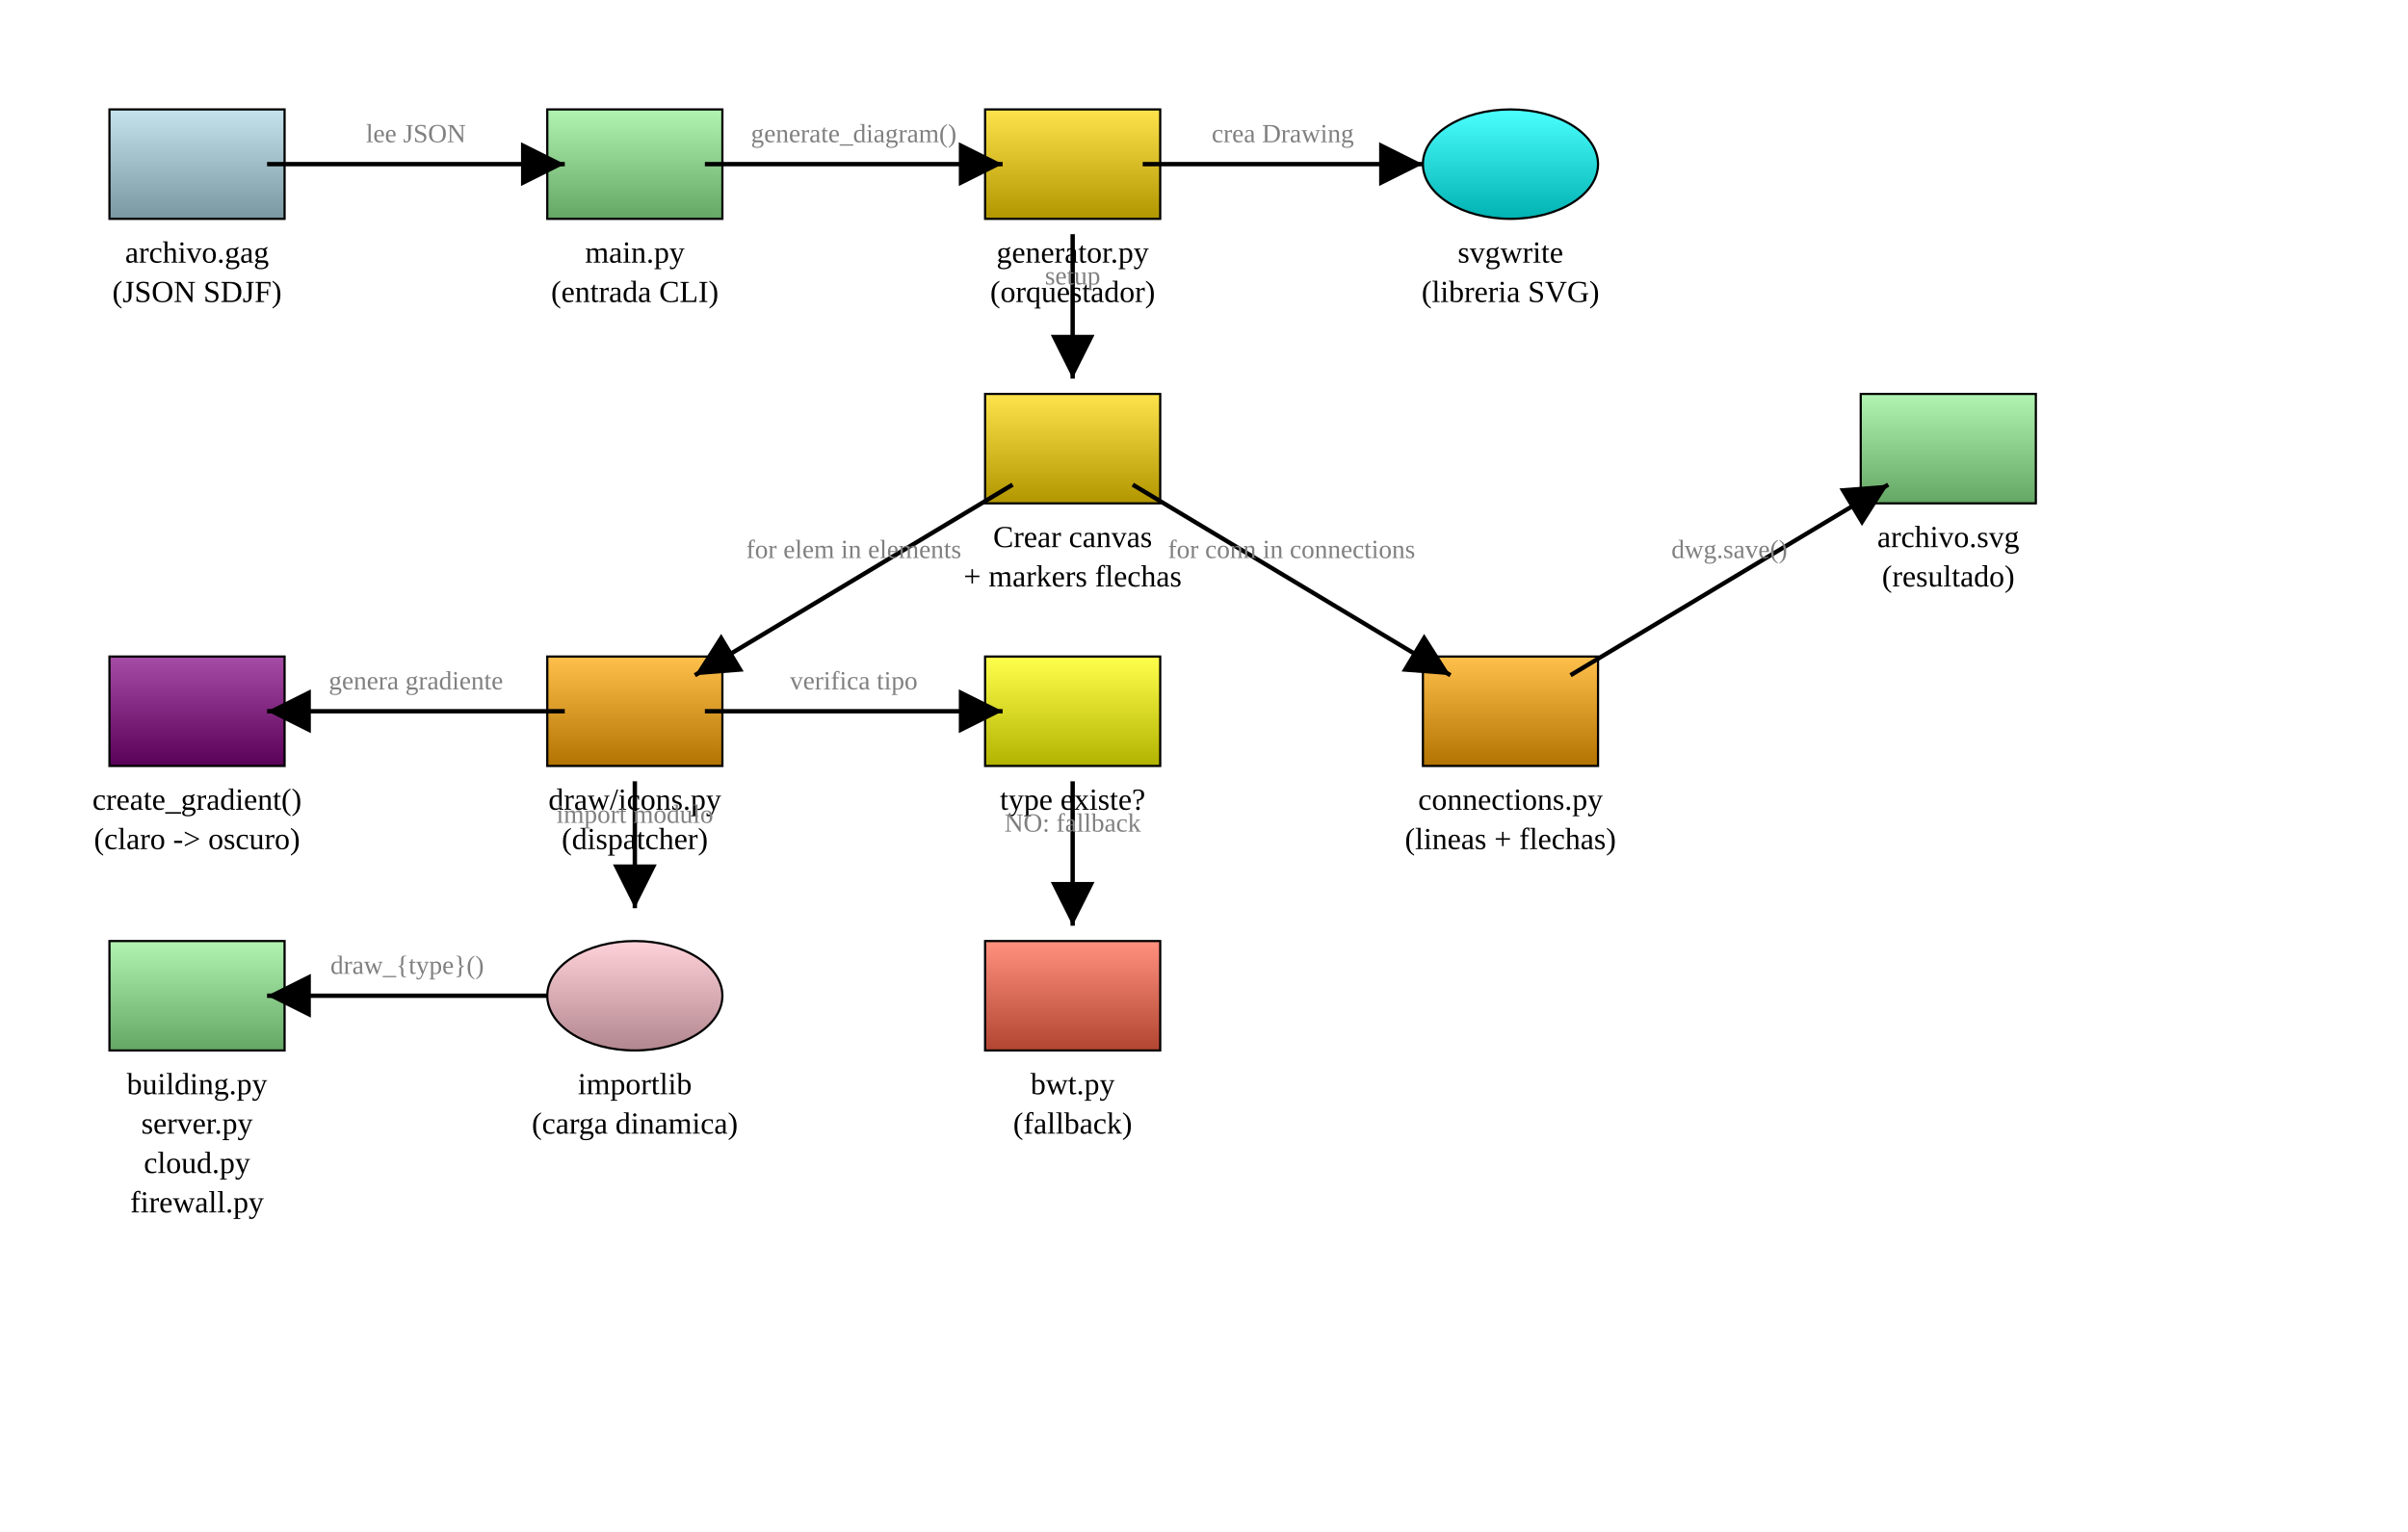
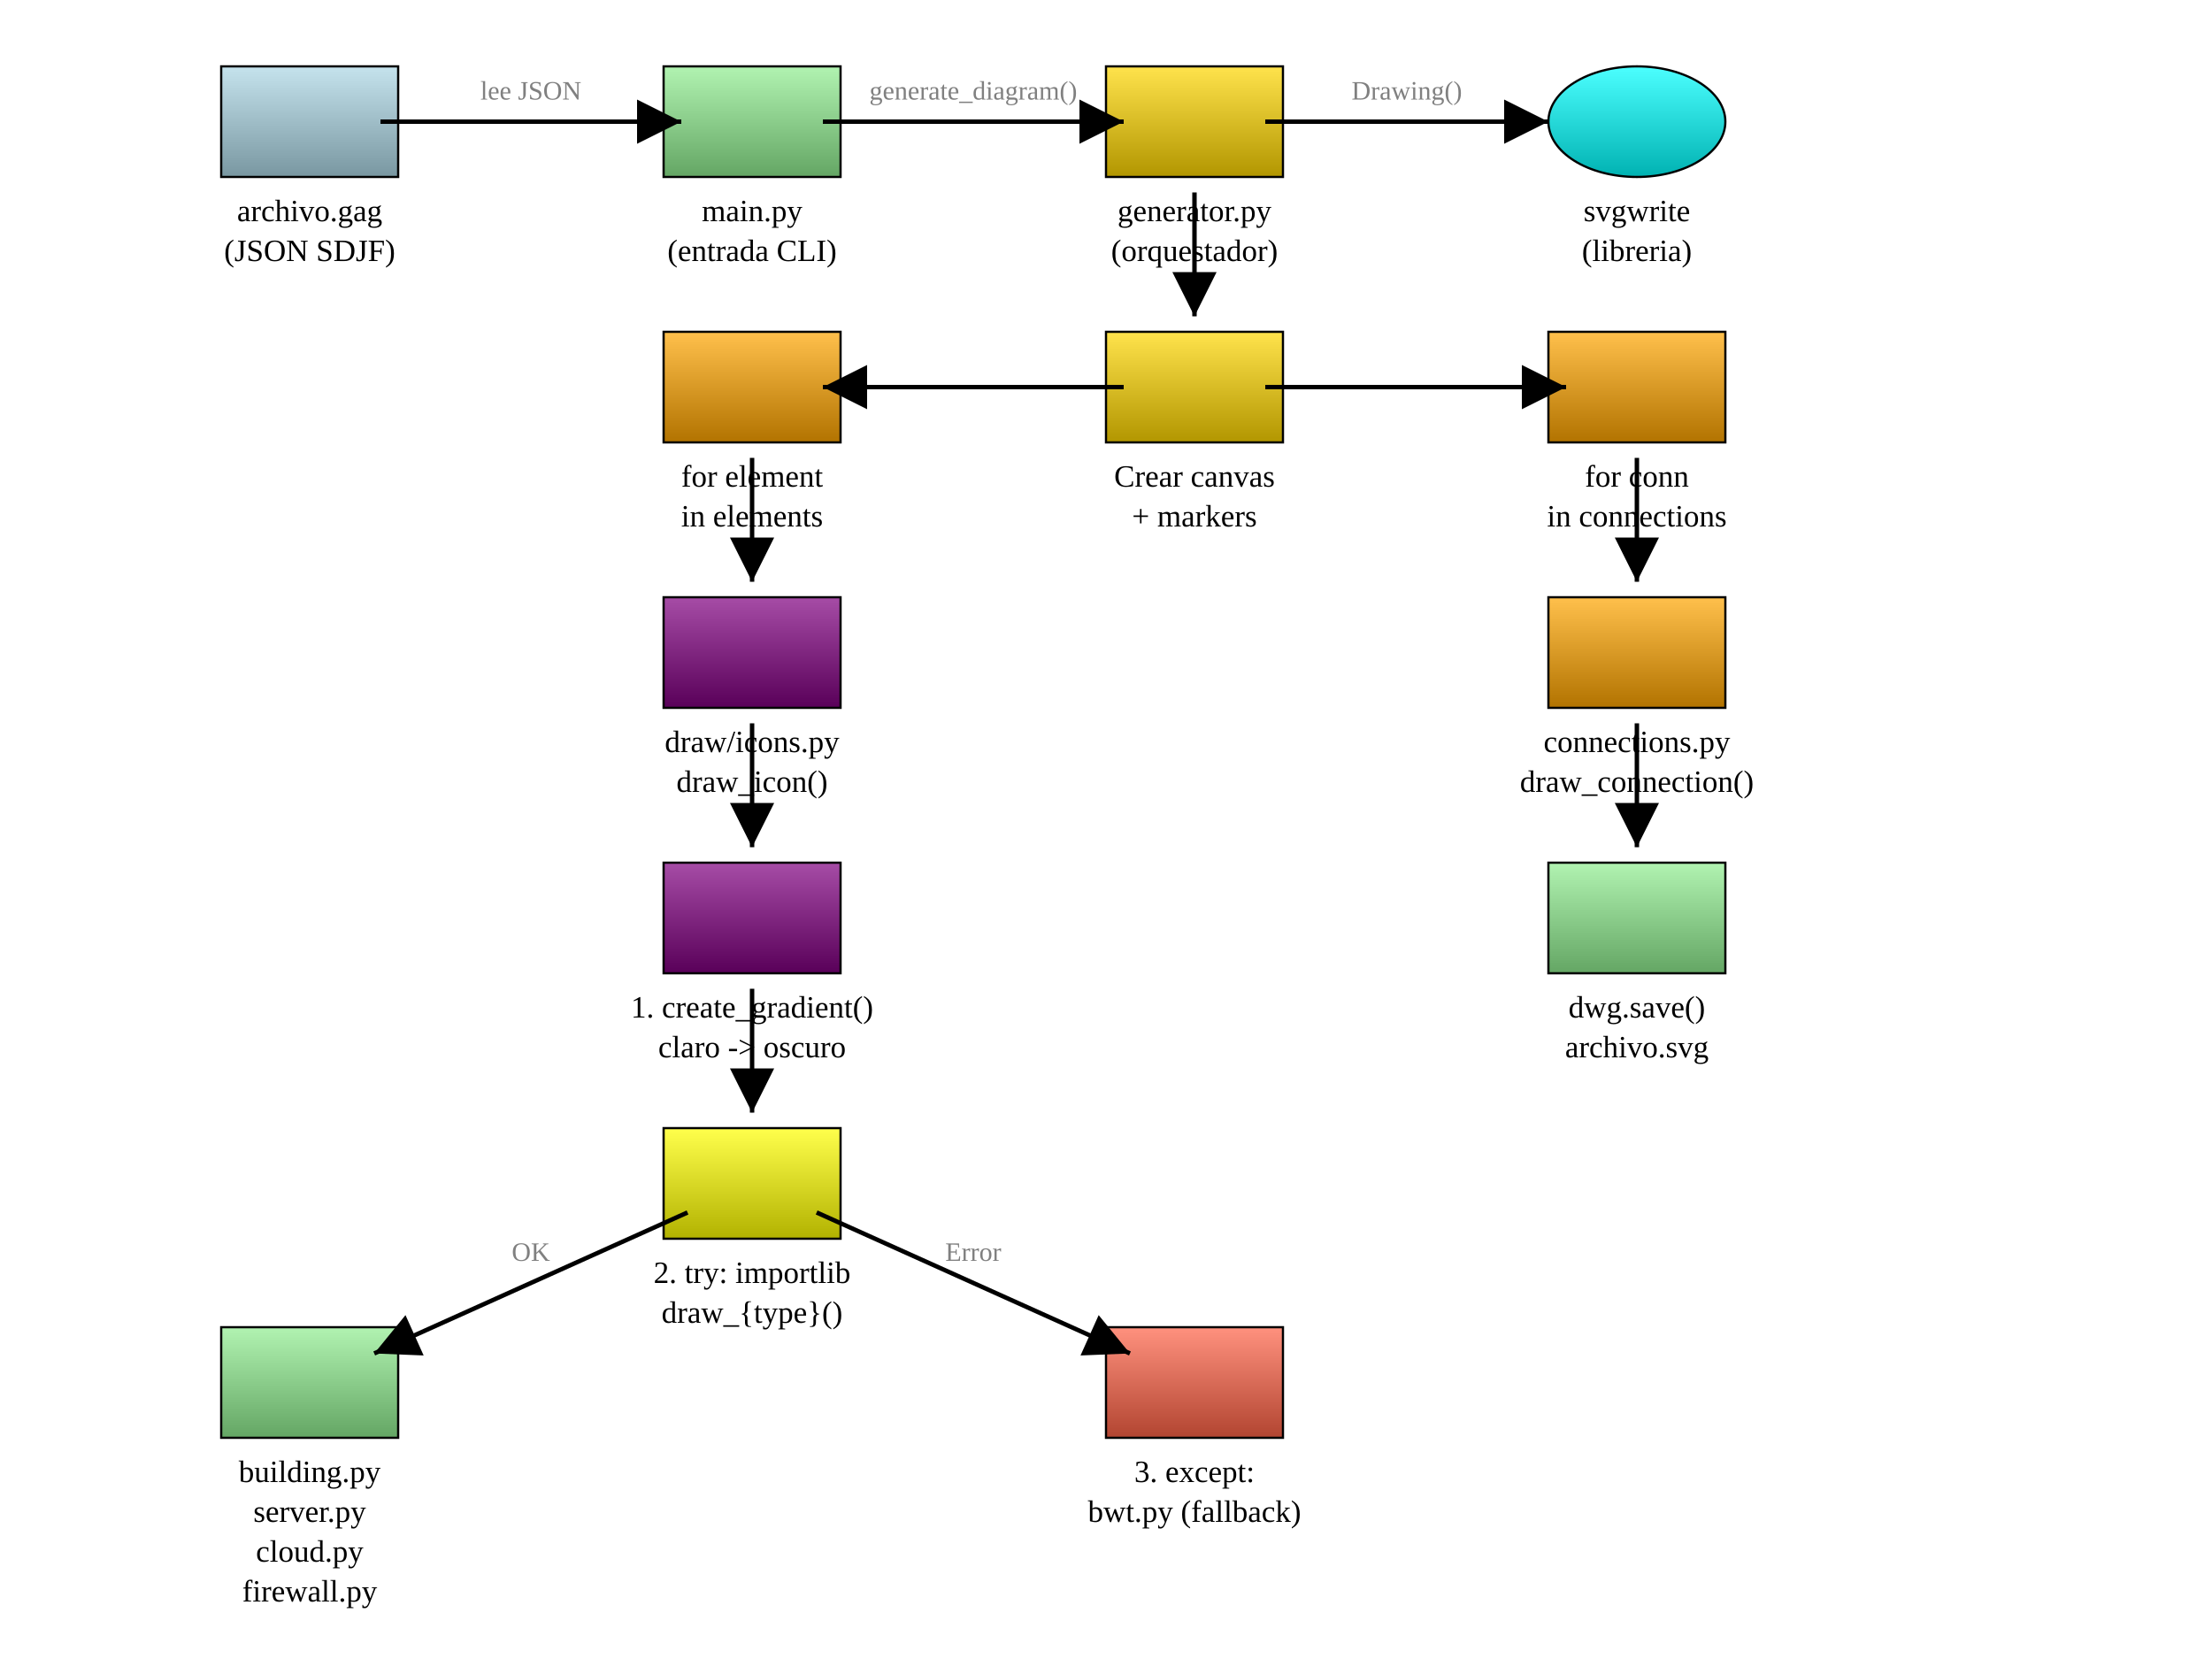
- <svg xmlns="http://www.w3.org/2000/svg" baseProfile="full" height="700" version="1.1" viewBox="0,0,1100,700" width="1100">
+ <svg xmlns="http://www.w3.org/2000/svg" baseProfile="full" height="750" version="1.1" viewBox="0,0,1000,750" width="1000">
  <defs>
    <marker id="arrow-end" markerHeight="10" markerWidth="10" orient="auto" refX="10" refY="5">
      <path d="M 0 0 L 10 5 L 0 10 z" fill="black" />
    </marker>
    <marker id="arrow-start" markerHeight="10" markerWidth="10" orient="auto" refX="0" refY="5">
      <path d="M 10 0 L 0 5 L 10 10 z" fill="black" />
    </marker>
    <linearGradient id="gradient-input" x1="0%" x2="0%" y1="0%" y2="100%">
      <stop offset="0%" stop-color="#c5e3ed" />
      <stop offset="100%" stop-color="#7997a1" />
    </linearGradient>
    <linearGradient id="gradient-main" x1="0%" x2="0%" y1="0%" y2="100%">
      <stop offset="0%" stop-color="#b1f3b1" />
      <stop offset="100%" stop-color="#64a664" />
    </linearGradient>
    <linearGradient id="gradient-generator" x1="0%" x2="0%" y1="0%" y2="100%">
      <stop offset="0%" stop-color="#ffe34c" />
      <stop offset="100%" stop-color="#b29600" />
    </linearGradient>
    <linearGradient id="gradient-svgwrite" x1="0%" x2="0%" y1="0%" y2="100%">
      <stop offset="0%" stop-color="#4cffff" />
      <stop offset="100%" stop-color="#00b2b2" />
    </linearGradient>
    <linearGradient id="gradient-canvas" x1="0%" x2="0%" y1="0%" y2="100%">
      <stop offset="0%" stop-color="#ffe34c" />
      <stop offset="100%" stop-color="#b29600" />
    </linearGradient>
-     <linearGradient id="gradient-icons" x1="0%" x2="0%" y1="0%" y2="100%">
+     <linearGradient id="gradient-loop_elem" x1="0%" x2="0%" y1="0%" y2="100%">
      <stop offset="0%" stop-color="#ffc04c" />
      <stop offset="100%" stop-color="#b27300" />
+     </linearGradient>
+     <linearGradient id="gradient-loop_conn" x1="0%" x2="0%" y1="0%" y2="100%">
+       <stop offset="0%" stop-color="#ffc04c" />
+       <stop offset="100%" stop-color="#b27300" />
+     </linearGradient>
+     <linearGradient id="gradient-icons" x1="0%" x2="0%" y1="0%" y2="100%">
+       <stop offset="0%" stop-color="#a64ca6" />
+       <stop offset="100%" stop-color="#590059" />
    </linearGradient>
    <linearGradient id="gradient-gradient" x1="0%" x2="0%" y1="0%" y2="100%">
      <stop offset="0%" stop-color="#a64ca6" />
      <stop offset="100%" stop-color="#590059" />
    </linearGradient>
-     <linearGradient id="gradient-dynamic" x1="0%" x2="0%" y1="0%" y2="100%">
-       <stop offset="0%" stop-color="#ffd2da" />
-       <stop offset="100%" stop-color="#b2868e" />
+     <linearGradient id="gradient-try_import" x1="0%" x2="0%" y1="0%" y2="100%">
+       <stop offset="0%" stop-color="#ffff4c" />
+       <stop offset="100%" stop-color="#b2b200" />
    </linearGradient>
    <linearGradient id="gradient-modules" x1="0%" x2="0%" y1="0%" y2="100%">
      <stop offset="0%" stop-color="#b1f3b1" />
      <stop offset="100%" stop-color="#64a664" />
    </linearGradient>
    <linearGradient id="gradient-bwt" x1="0%" x2="0%" y1="0%" y2="100%">
      <stop offset="0%" stop-color="#ff917e" />
      <stop offset="100%" stop-color="#b24531" />
    </linearGradient>
    <linearGradient id="gradient-connections" x1="0%" x2="0%" y1="0%" y2="100%">
      <stop offset="0%" stop-color="#ffc04c" />
      <stop offset="100%" stop-color="#b27300" />
    </linearGradient>
    <linearGradient id="gradient-output" x1="0%" x2="0%" y1="0%" y2="100%">
      <stop offset="0%" stop-color="#b1f3b1" />
      <stop offset="100%" stop-color="#64a664" />
    </linearGradient>
-     <linearGradient id="gradient-decision" x1="0%" x2="0%" y1="0%" y2="100%">
-       <stop offset="0%" stop-color="#ffff4c" />
-       <stop offset="100%" stop-color="#b2b200" />
-     </linearGradient>
  </defs>
-   <rect fill="url(#gradient-input)" height="50" stroke="black" width="80" x="50" y="50" />
-   <text fill="black" font-size="14px" text-anchor="middle" x="90" y="120">archivo.gag</text>
-   <text fill="black" font-size="14px" text-anchor="middle" x="90" y="138">(JSON SDJF)</text>
-   <rect fill="url(#gradient-main)" height="50" stroke="black" width="80" x="250" y="50" />
-   <text fill="black" font-size="14px" text-anchor="middle" x="290" y="120">main.py</text>
-   <text fill="black" font-size="14px" text-anchor="middle" x="290" y="138">(entrada CLI)</text>
-   <rect fill="url(#gradient-generator)" height="50" stroke="black" width="80" x="450" y="50" />
-   <text fill="black" font-size="14px" text-anchor="middle" x="490" y="120">generator.py</text>
-   <text fill="black" font-size="14px" text-anchor="middle" x="490" y="138">(orquestador)</text>
-   <ellipse cx="690.0" cy="75.0" fill="url(#gradient-svgwrite)" rx="40.0" ry="25.0" stroke="black" />
-   <text fill="black" font-size="14px" text-anchor="middle" x="690" y="120">svgwrite</text>
-   <text fill="black" font-size="14px" text-anchor="middle" x="690" y="138">(libreria SVG)</text>
-   <rect fill="url(#gradient-canvas)" height="50" stroke="black" width="80" x="450" y="180" />
-   <text fill="black" font-size="14px" text-anchor="middle" x="490" y="250">Crear canvas</text>
-   <text fill="black" font-size="14px" text-anchor="middle" x="490" y="268">+ markers flechas</text>
-   <rect fill="url(#gradient-icons)" height="50" stroke="black" width="80" x="250" y="300" />
-   <text fill="black" font-size="14px" text-anchor="middle" x="290" y="370">draw/icons.py</text>
-   <text fill="black" font-size="14px" text-anchor="middle" x="290" y="388">(dispatcher)</text>
-   <rect fill="url(#gradient-gradient)" height="50" stroke="black" width="80" x="50" y="300" />
-   <text fill="black" font-size="14px" text-anchor="middle" x="90" y="370">create_gradient()</text>
-   <text fill="black" font-size="14px" text-anchor="middle" x="90" y="388">(claro -&gt; oscuro)</text>
-   <ellipse cx="290.0" cy="455.0" fill="url(#gradient-dynamic)" rx="40.0" ry="25.0" stroke="black" />
-   <text fill="black" font-size="14px" text-anchor="middle" x="290" y="500">importlib</text>
-   <text fill="black" font-size="14px" text-anchor="middle" x="290" y="518">(carga dinamica)</text>
-   <rect fill="url(#gradient-modules)" height="50" stroke="black" width="80" x="50" y="430" />
-   <text fill="black" font-size="14px" text-anchor="middle" x="90" y="500">building.py</text>
-   <text fill="black" font-size="14px" text-anchor="middle" x="90" y="518">server.py</text>
-   <text fill="black" font-size="14px" text-anchor="middle" x="90" y="536">cloud.py</text>
-   <text fill="black" font-size="14px" text-anchor="middle" x="90" y="554">firewall.py</text>
-   <rect fill="url(#gradient-bwt)" height="50" stroke="black" width="80" x="450" y="430" />
-   <text fill="black" font-size="14px" text-anchor="middle" x="490" y="500">bwt.py</text>
-   <text fill="black" font-size="14px" text-anchor="middle" x="490" y="518">(fallback)</text>
-   <rect fill="url(#gradient-connections)" height="50" stroke="black" width="80" x="650" y="300" />
-   <text fill="black" font-size="14px" text-anchor="middle" x="690" y="370">connections.py</text>
-   <text fill="black" font-size="14px" text-anchor="middle" x="690" y="388">(lineas + flechas)</text>
-   <rect fill="url(#gradient-output)" height="50" stroke="black" width="80" x="850" y="180" />
-   <text fill="black" font-size="14px" text-anchor="middle" x="890" y="250">archivo.svg</text>
-   <text fill="black" font-size="14px" text-anchor="middle" x="890" y="268">(resultado)</text>
-   <rect fill="url(#gradient-decision)" height="50" stroke="black" width="80" x="450" y="300" />
-   <text fill="black" font-size="14px" text-anchor="middle" x="490" y="370">type existe?</text>
-   <line marker-end="url(#arrow-end)" stroke="black" stroke-width="2" x1="122.0" x2="258.0" y1="75.0" y2="75.0" />
-   <text fill="gray" font-size="12px" text-anchor="middle" x="190.0" y="65.0">lee JSON</text>
-   <line marker-end="url(#arrow-end)" stroke="black" stroke-width="2" x1="322.0" x2="458.0" y1="75.0" y2="75.0" />
-   <text fill="gray" font-size="12px" text-anchor="middle" x="390.0" y="65.0">generate_diagram()</text>
-   <line marker-end="url(#arrow-end)" stroke="black" stroke-width="2" x1="522.0" x2="650.0" y1="75.0" y2="75.0" />
-   <text fill="gray" font-size="12px" text-anchor="middle" x="586.0" y="65.0">crea Drawing</text>
-   <line marker-end="url(#arrow-end)" stroke="black" stroke-width="2" x1="490.0" x2="490.0" y1="107.0" y2="173.0" />
-   <text fill="gray" font-size="12px" text-anchor="middle" x="490.0" y="130.0">setup</text>
-   <line marker-end="url(#arrow-end)" stroke="black" stroke-width="2" x1="462.56" x2="317.44" y1="221.464" y2="308.536" />
-   <text fill="gray" font-size="12px" text-anchor="middle" x="390.0" y="255.0">for elem in elements</text>
-   <line marker-end="url(#arrow-end)" stroke="black" stroke-width="2" x1="258.0" x2="122.0" y1="325.0" y2="325.0" />
-   <text fill="gray" font-size="12px" text-anchor="middle" x="190.0" y="315.0">genera gradiente</text>
-   <line marker-end="url(#arrow-end)" stroke="black" stroke-width="2" x1="290.0" x2="290.0" y1="357.0" y2="415.0" />
-   <text fill="gray" font-size="12px" text-anchor="middle" x="290.0" y="376.0">import modulo</text>
-   <line marker-end="url(#arrow-end)" stroke="black" stroke-width="2" x1="250.0" x2="122.0" y1="455.0" y2="455.0" />
-   <text fill="gray" font-size="12px" text-anchor="middle" x="186.0" y="445.0">draw_{type}()</text>
-   <line marker-end="url(#arrow-end)" stroke="black" stroke-width="2" x1="322.0" x2="458.0" y1="325.0" y2="325.0" />
-   <text fill="gray" font-size="12px" text-anchor="middle" x="390.0" y="315.0">verifica tipo</text>
-   <line marker-end="url(#arrow-end)" stroke="black" stroke-width="2" x1="490.0" x2="490.0" y1="357.0" y2="423.0" />
-   <text fill="gray" font-size="12px" text-anchor="middle" x="490.0" y="380.0">NO: fallback</text>
-   <line marker-end="url(#arrow-end)" stroke="black" stroke-width="2" x1="517.44" x2="662.56" y1="221.464" y2="308.536" />
-   <text fill="gray" font-size="12px" text-anchor="middle" x="590.0" y="255.0">for conn in connections</text>
-   <line marker-end="url(#arrow-end)" stroke="black" stroke-width="2" x1="717.44" x2="862.56" y1="308.536" y2="221.464" />
-   <text fill="gray" font-size="12px" text-anchor="middle" x="790.0" y="255.0">dwg.save()</text>
+   <rect fill="url(#gradient-input)" height="50" stroke="black" width="80" x="100" y="30" />
+   <text fill="black" font-size="14px" text-anchor="middle" x="140" y="100">archivo.gag</text>
+   <text fill="black" font-size="14px" text-anchor="middle" x="140" y="118">(JSON SDJF)</text>
+   <rect fill="url(#gradient-main)" height="50" stroke="black" width="80" x="300" y="30" />
+   <text fill="black" font-size="14px" text-anchor="middle" x="340" y="100">main.py</text>
+   <text fill="black" font-size="14px" text-anchor="middle" x="340" y="118">(entrada CLI)</text>
+   <rect fill="url(#gradient-generator)" height="50" stroke="black" width="80" x="500" y="30" />
+   <text fill="black" font-size="14px" text-anchor="middle" x="540" y="100">generator.py</text>
+   <text fill="black" font-size="14px" text-anchor="middle" x="540" y="118">(orquestador)</text>
+   <ellipse cx="740.0" cy="55.0" fill="url(#gradient-svgwrite)" rx="40.0" ry="25.0" stroke="black" />
+   <text fill="black" font-size="14px" text-anchor="middle" x="740" y="100">svgwrite</text>
+   <text fill="black" font-size="14px" text-anchor="middle" x="740" y="118">(libreria)</text>
+   <rect fill="url(#gradient-canvas)" height="50" stroke="black" width="80" x="500" y="150" />
+   <text fill="black" font-size="14px" text-anchor="middle" x="540" y="220">Crear canvas</text>
+   <text fill="black" font-size="14px" text-anchor="middle" x="540" y="238">+ markers</text>
+   <rect fill="url(#gradient-loop_elem)" height="50" stroke="black" width="80" x="300" y="150" />
+   <text fill="black" font-size="14px" text-anchor="middle" x="340" y="220">for element</text>
+   <text fill="black" font-size="14px" text-anchor="middle" x="340" y="238">in elements</text>
+   <rect fill="url(#gradient-loop_conn)" height="50" stroke="black" width="80" x="700" y="150" />
+   <text fill="black" font-size="14px" text-anchor="middle" x="740" y="220">for conn</text>
+   <text fill="black" font-size="14px" text-anchor="middle" x="740" y="238">in connections</text>
+   <rect fill="url(#gradient-icons)" height="50" stroke="black" width="80" x="300" y="270" />
+   <text fill="black" font-size="14px" text-anchor="middle" x="340" y="340">draw/icons.py</text>
+   <text fill="black" font-size="14px" text-anchor="middle" x="340" y="358">draw_icon()</text>
+   <rect fill="url(#gradient-gradient)" height="50" stroke="black" width="80" x="300" y="390" />
+   <text fill="black" font-size="14px" text-anchor="middle" x="340" y="460">1. create_gradient()</text>
+   <text fill="black" font-size="14px" text-anchor="middle" x="340" y="478">claro -&gt; oscuro</text>
+   <rect fill="url(#gradient-try_import)" height="50" stroke="black" width="80" x="300" y="510" />
+   <text fill="black" font-size="14px" text-anchor="middle" x="340" y="580">2. try: importlib</text>
+   <text fill="black" font-size="14px" text-anchor="middle" x="340" y="598">draw_{type}()</text>
+   <rect fill="url(#gradient-modules)" height="50" stroke="black" width="80" x="100" y="600" />
+   <text fill="black" font-size="14px" text-anchor="middle" x="140" y="670">building.py</text>
+   <text fill="black" font-size="14px" text-anchor="middle" x="140" y="688">server.py</text>
+   <text fill="black" font-size="14px" text-anchor="middle" x="140" y="706">cloud.py</text>
+   <text fill="black" font-size="14px" text-anchor="middle" x="140" y="724">firewall.py</text>
+   <rect fill="url(#gradient-bwt)" height="50" stroke="black" width="80" x="500" y="600" />
+   <text fill="black" font-size="14px" text-anchor="middle" x="540" y="670">3. except:</text>
+   <text fill="black" font-size="14px" text-anchor="middle" x="540" y="688">bwt.py (fallback)</text>
+   <rect fill="url(#gradient-connections)" height="50" stroke="black" width="80" x="700" y="270" />
+   <text fill="black" font-size="14px" text-anchor="middle" x="740" y="340">connections.py</text>
+   <text fill="black" font-size="14px" text-anchor="middle" x="740" y="358">draw_connection()</text>
+   <rect fill="url(#gradient-output)" height="50" stroke="black" width="80" x="700" y="390" />
+   <text fill="black" font-size="14px" text-anchor="middle" x="740" y="460">dwg.save()</text>
+   <text fill="black" font-size="14px" text-anchor="middle" x="740" y="478">archivo.svg</text>
+   <line marker-end="url(#arrow-end)" stroke="black" stroke-width="2" x1="172.0" x2="308.0" y1="55.0" y2="55.0" />
+   <text fill="gray" font-size="12px" text-anchor="middle" x="240.0" y="45.0">lee JSON</text>
+   <line marker-end="url(#arrow-end)" stroke="black" stroke-width="2" x1="372.0" x2="508.0" y1="55.0" y2="55.0" />
+   <text fill="gray" font-size="12px" text-anchor="middle" x="440.0" y="45.0">generate_diagram()</text>
+   <line marker-end="url(#arrow-end)" stroke="black" stroke-width="2" x1="572.0" x2="700.0" y1="55.0" y2="55.0" />
+   <text fill="gray" font-size="12px" text-anchor="middle" x="636.0" y="45.0">Drawing()</text>
+   <line marker-end="url(#arrow-end)" stroke="black" stroke-width="2" x1="540.0" x2="540.0" y1="87.0" y2="143.0" />
+   <text fill="gray" font-size="12px" text-anchor="middle" x="540.0" y="105.0" />
+   <line marker-end="url(#arrow-end)" stroke="black" stroke-width="2" x1="508.0" x2="372.0" y1="175.0" y2="175.0" />
+   <text fill="gray" font-size="12px" text-anchor="middle" x="440.0" y="165.0" />
+   <line marker-end="url(#arrow-end)" stroke="black" stroke-width="2" x1="572.0" x2="708.0" y1="175.0" y2="175.0" />
+   <text fill="gray" font-size="12px" text-anchor="middle" x="640.0" y="165.0" />
+   <line marker-end="url(#arrow-end)" stroke="black" stroke-width="2" x1="340.0" x2="340.0" y1="207.0" y2="263.0" />
+   <text fill="gray" font-size="12px" text-anchor="middle" x="340.0" y="225.0" />
+   <line marker-end="url(#arrow-end)" stroke="black" stroke-width="2" x1="340.0" x2="340.0" y1="327.0" y2="383.0" />
+   <text fill="gray" font-size="12px" text-anchor="middle" x="340.0" y="345.0" />
+   <line marker-end="url(#arrow-end)" stroke="black" stroke-width="2" x1="340.0" x2="340.0" y1="447.0" y2="503.0" />
+   <text fill="gray" font-size="12px" text-anchor="middle" x="340.0" y="465.0" />
+   <line marker-end="url(#arrow-end)" stroke="black" stroke-width="2" x1="310.819" x2="169.181" y1="548.132" y2="611.868" />
+   <text fill="gray" font-size="12px" text-anchor="middle" x="240.0" y="570.0">OK</text>
+   <line marker-end="url(#arrow-end)" stroke="black" stroke-width="2" x1="369.181" x2="510.819" y1="548.132" y2="611.868" />
+   <text fill="gray" font-size="12px" text-anchor="middle" x="440.0" y="570.0">Error</text>
+   <line marker-end="url(#arrow-end)" stroke="black" stroke-width="2" x1="740.0" x2="740.0" y1="207.0" y2="263.0" />
+   <text fill="gray" font-size="12px" text-anchor="middle" x="740.0" y="225.0" />
+   <line marker-end="url(#arrow-end)" stroke="black" stroke-width="2" x1="740.0" x2="740.0" y1="327.0" y2="383.0" />
+   <text fill="gray" font-size="12px" text-anchor="middle" x="740.0" y="345.0" />
</svg>
